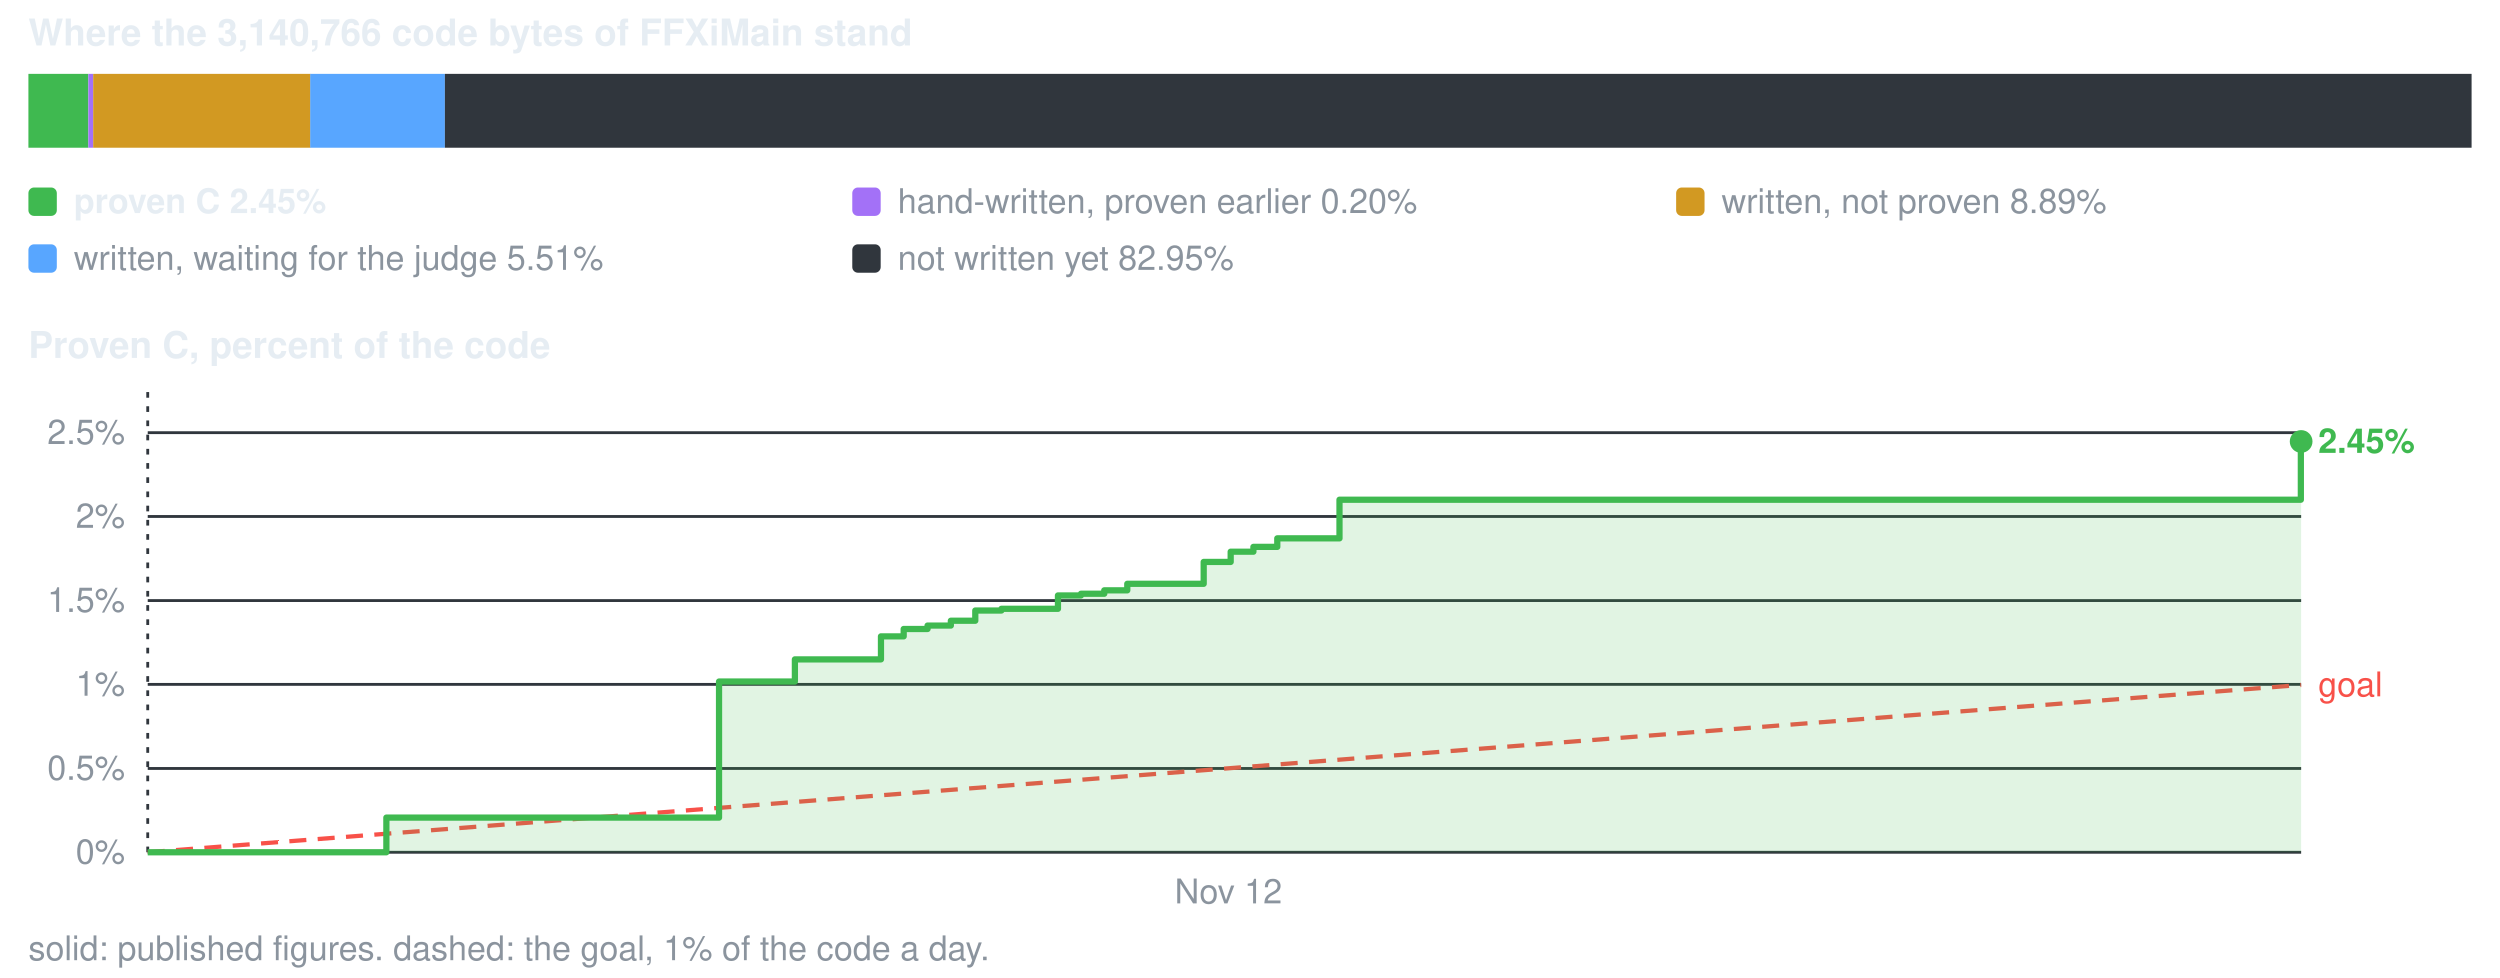
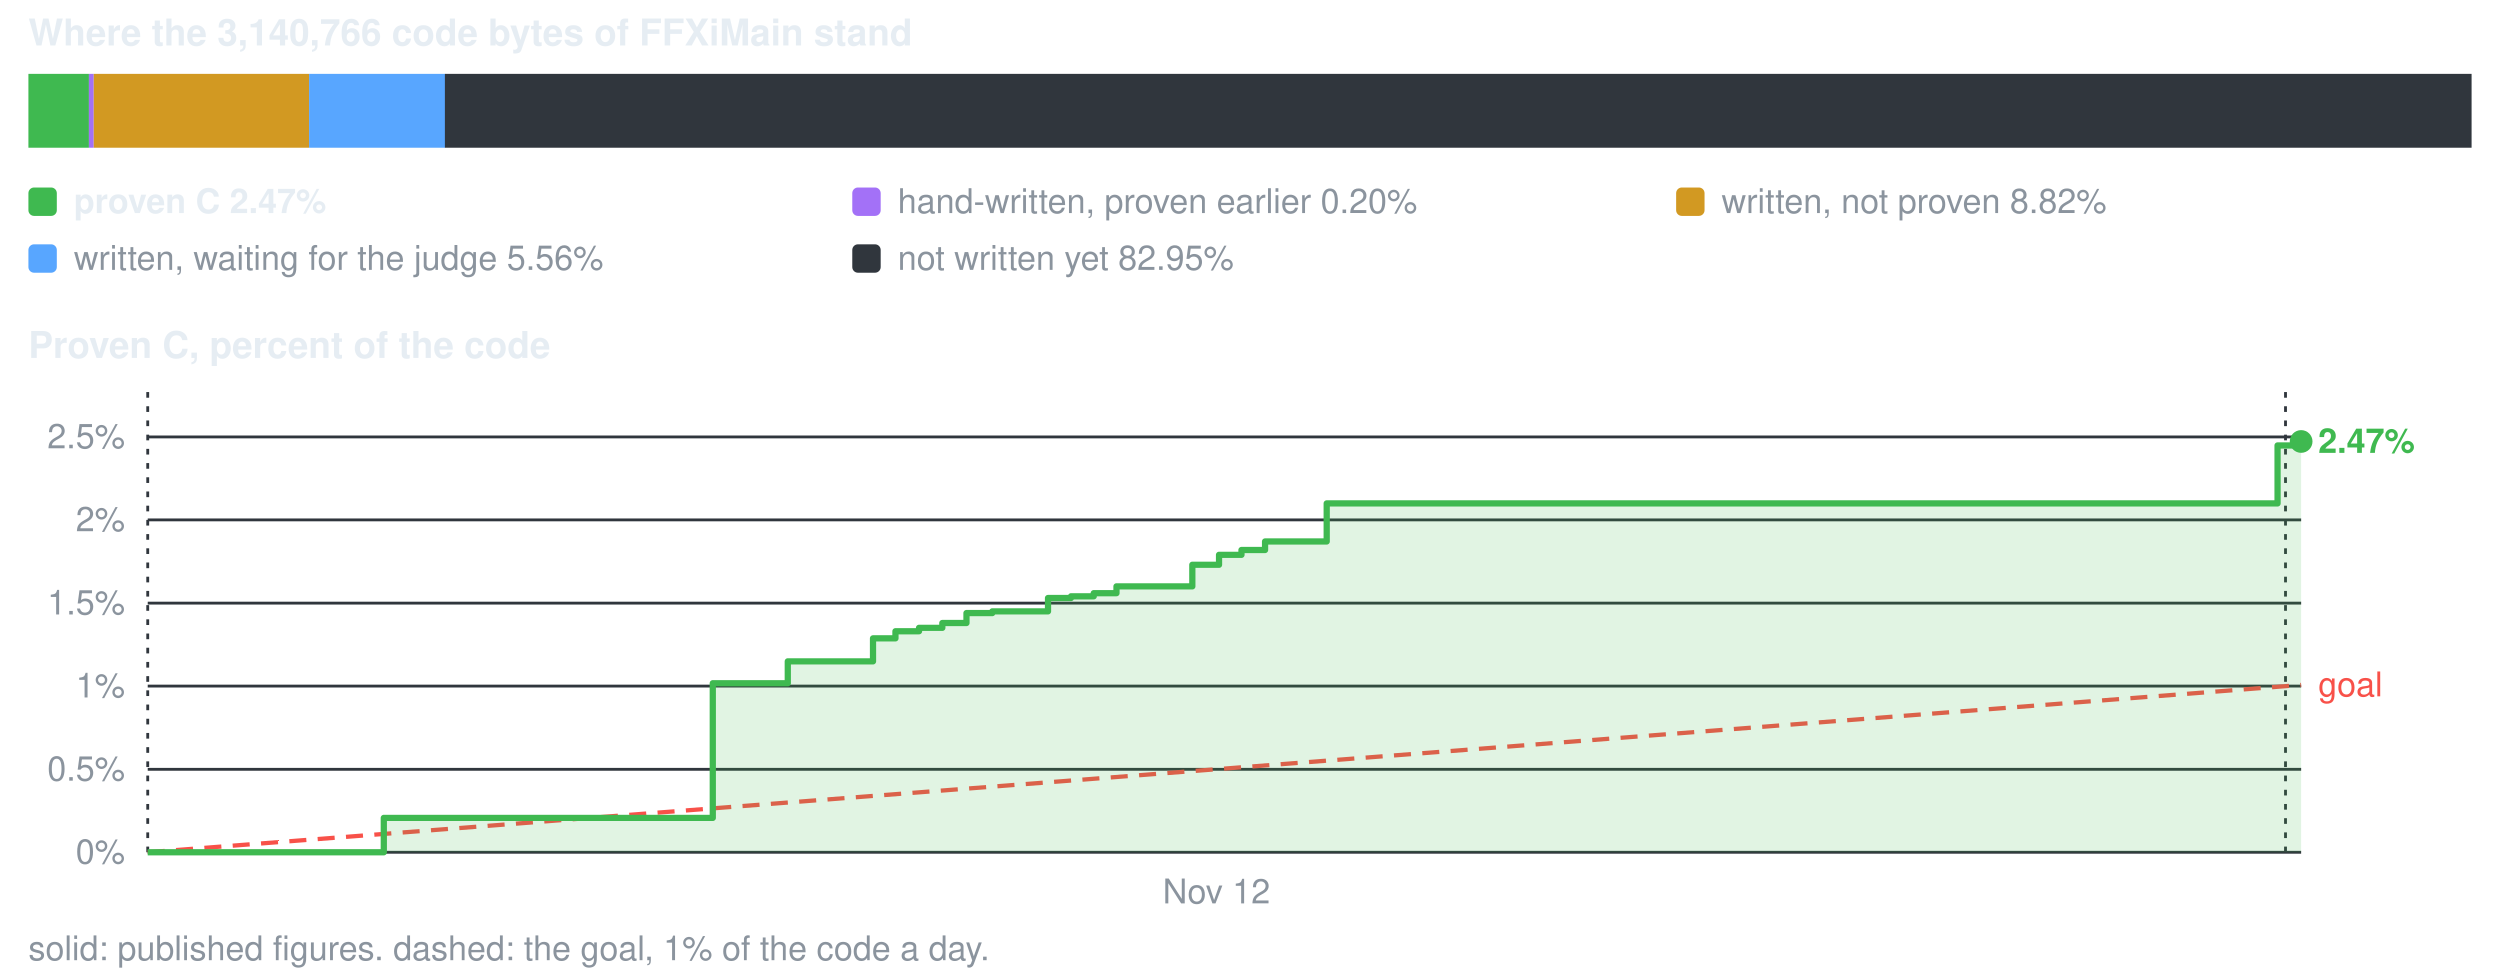
<svg xmlns="http://www.w3.org/2000/svg" viewBox="0 0 880 344" width="880" height="344" role="img" aria-label="conversion progress">
  <style>text{font-family:-apple-system,BlinkMacSystemFont,'Segoe UI',Helvetica,Arial,sans-serif;font-size:12px;fill:#8b949e}.s{fill:#e6edf3;font-weight:600}.b{font-size:13px}</style>
  <text x="10" y="16" class="s b">Where the 3,140,766 code bytes of FFXiMain stand</text>
-   <rect x="10.0" y="26" width="21.1" height="26" fill="#3fb950" />
-   <rect x="31.1" y="26" width="1.7" height="26" fill="#a371f7" />
-   <rect x="32.8" y="26" width="76.5" height="26" fill="#d29922" />
-   <rect x="109.2" y="26" width="47.4" height="26" fill="#58a6ff" />
+   <rect x="10.0" y="26" width="21.3" height="26" fill="#3fb950" />
+   <rect x="31.3" y="26" width="1.7" height="26" fill="#a371f7" />
+   <rect x="33.0" y="26" width="75.8" height="26" fill="#d29922" />
+   <rect x="108.8" y="26" width="47.9" height="26" fill="#58a6ff" />
  <rect x="156.6" y="26" width="713.4" height="26" fill="#30363d" />
  <rect x="10" y="66" width="10" height="10" rx="2" fill="#3fb950" />
-   <text x="26" y="75" class="s">proven C 2.45%</text>
+   <text x="26" y="75" class="s">proven C 2.47%</text>
  <rect x="300" y="66" width="10" height="10" rx="2" fill="#a371f7" />
  <text x="316" y="75">hand-written, proven earlier 0.20%</text>
  <rect x="590" y="66" width="10" height="10" rx="2" fill="#d29922" />
-   <text x="606" y="75">written, not proven 8.89%</text>
+   <text x="606" y="75">written, not proven 8.82%</text>
  <rect x="10" y="86" width="10" height="10" rx="2" fill="#58a6ff" />
-   <text x="26" y="95">written, waiting for the judge 5.51%</text>
+   <text x="26" y="95">written, waiting for the judge 5.56%</text>
  <rect x="300" y="86" width="10" height="10" rx="2" fill="#30363d" />
  <text x="316" y="95">not written yet 82.95%</text>
  <text x="10" y="126" class="s b">Proven C, percent of the code</text>
  <line x1="52" y1="300.0" x2="810" y2="300.0" stroke="#30363d" stroke-width="1" />
  <text x="44" y="304.0" text-anchor="end">0%</text>
-   <line x1="52" y1="270.5" x2="810" y2="270.5" stroke="#30363d" stroke-width="1" />
-   <text x="44" y="274.5" text-anchor="end">0.5%</text>
-   <line x1="52" y1="240.9" x2="810" y2="240.9" stroke="#30363d" stroke-width="1" />
-   <text x="44" y="244.9" text-anchor="end">1%</text>
-   <line x1="52" y1="211.4" x2="810" y2="211.4" stroke="#30363d" stroke-width="1" />
-   <text x="44" y="215.4" text-anchor="end">1.5%</text>
-   <line x1="52" y1="181.8" x2="810" y2="181.8" stroke="#30363d" stroke-width="1" />
-   <text x="44" y="185.8" text-anchor="end">2%</text>
-   <line x1="52" y1="152.3" x2="810" y2="152.3" stroke="#30363d" stroke-width="1" />
-   <text x="44" y="156.3" text-anchor="end">2.5%</text>
+   <line x1="52" y1="270.8" x2="810" y2="270.8" stroke="#30363d" stroke-width="1" />
+   <text x="44" y="274.8" text-anchor="end">0.5%</text>
+   <line x1="52" y1="241.5" x2="810" y2="241.5" stroke="#30363d" stroke-width="1" />
+   <text x="44" y="245.5" text-anchor="end">1%</text>
+   <line x1="52" y1="212.3" x2="810" y2="212.3" stroke="#30363d" stroke-width="1" />
+   <text x="44" y="216.3" text-anchor="end">1.5%</text>
+   <line x1="52" y1="183.0" x2="810" y2="183.0" stroke="#30363d" stroke-width="1" />
+   <text x="44" y="187.0" text-anchor="end">2%</text>
+   <line x1="52" y1="153.8" x2="810" y2="153.8" stroke="#30363d" stroke-width="1" />
+   <text x="44" y="157.8" text-anchor="end">2.5%</text>
  <line x1="52.0" y1="138" x2="52.0" y2="300" stroke="#30363d" stroke-width="1" stroke-dasharray="2 3" />
-   <text x="432.4" y="318" text-anchor="middle">Nov 12</text>
+   <text x="428.2" y="318" text-anchor="middle">Nov 12</text>
+   <line x1="804.5" y1="138" x2="804.5" y2="300" stroke="#30363d" stroke-width="1" stroke-dasharray="2 3" />
  <line x1="52.0" y1="300.0" x2="810.0" y2="241.1" stroke="#f85149" stroke-width="1.5" stroke-dasharray="6 4" />
  <text x="816.0" y="245.1" style="fill:#f85149">goal</text>
-   <path d="M52.0 300.0 H136.0 V287.8 H253.1 V239.9 H279.8 V232.1 H310.1 V224.0 H318.1 V221.4 H326.5 V220.2 H334.7 V218.5 H343.3 V214.9 H352.5 V214.3 H372.4 V209.6 H380.5 V209.0 H388.7 V207.8 H396.8 V205.5 H423.7 V197.8 H433.2 V194.2 H441.2 V192.5 H449.6 V189.5 H471.5 V175.9 H809.9 V155.4 H810.0 V155.4 V300.0 H52.0 Z" fill="#3fb950" fill-opacity="0.16" />
-   <path d="M52.0 300.0 H136.0 V287.8 H253.1 V239.9 H279.8 V232.1 H310.1 V224.0 H318.1 V221.4 H326.5 V220.2 H334.7 V218.5 H343.3 V214.9 H352.5 V214.3 H372.4 V209.6 H380.5 V209.0 H388.7 V207.8 H396.8 V205.5 H423.7 V197.8 H433.2 V194.2 H441.2 V192.5 H449.6 V189.5 H471.5 V175.9 H809.9 V155.4 H810.0 V155.4" fill="none" stroke="#3fb950" stroke-width="2.2" stroke-linejoin="round" />
+   <path d="M52.0 300.0 H135.1 V287.9 H250.9 V240.5 H277.3 V232.8 H307.3 V224.7 H315.2 V222.2 H323.5 V221.0 H331.7 V219.3 H340.2 V215.8 H349.3 V215.2 H368.9 V210.5 H377.0 V209.9 H385.0 V208.8 H393.0 V206.4 H419.7 V198.8 H429.1 V195.3 H437.0 V193.6 H445.3 V190.6 H467.0 V177.2 H801.7 V156.8 H801.8 V156.8 H810.0 V155.4 V300.0 H52.0 Z" fill="#3fb950" fill-opacity="0.16" />
+   <path d="M52.0 300.0 H135.1 V287.9 H250.9 V240.5 H277.3 V232.8 H307.3 V224.7 H315.2 V222.2 H323.5 V221.0 H331.7 V219.3 H340.2 V215.8 H349.3 V215.2 H368.9 V210.5 H377.0 V209.9 H385.0 V208.8 H393.0 V206.4 H419.7 V198.8 H429.1 V195.3 H437.0 V193.6 H445.3 V190.6 H467.0 V177.2 H801.7 V156.8 H801.8 V156.8 H810.0 V155.4" fill="none" stroke="#3fb950" stroke-width="2.2" stroke-linejoin="round" />
  <circle cx="810.0" cy="155.4" r="4" fill="#3fb950" />
-   <text x="816.0" y="159.4" class="s" style="fill:#3fb950">2.45%</text>
+   <text x="816.0" y="159.4" class="s" style="fill:#3fb950">2.47%</text>
  <text x="10" y="338">solid: published figures. dashed: the goal, 1% of the code a day.</text>
</svg>
